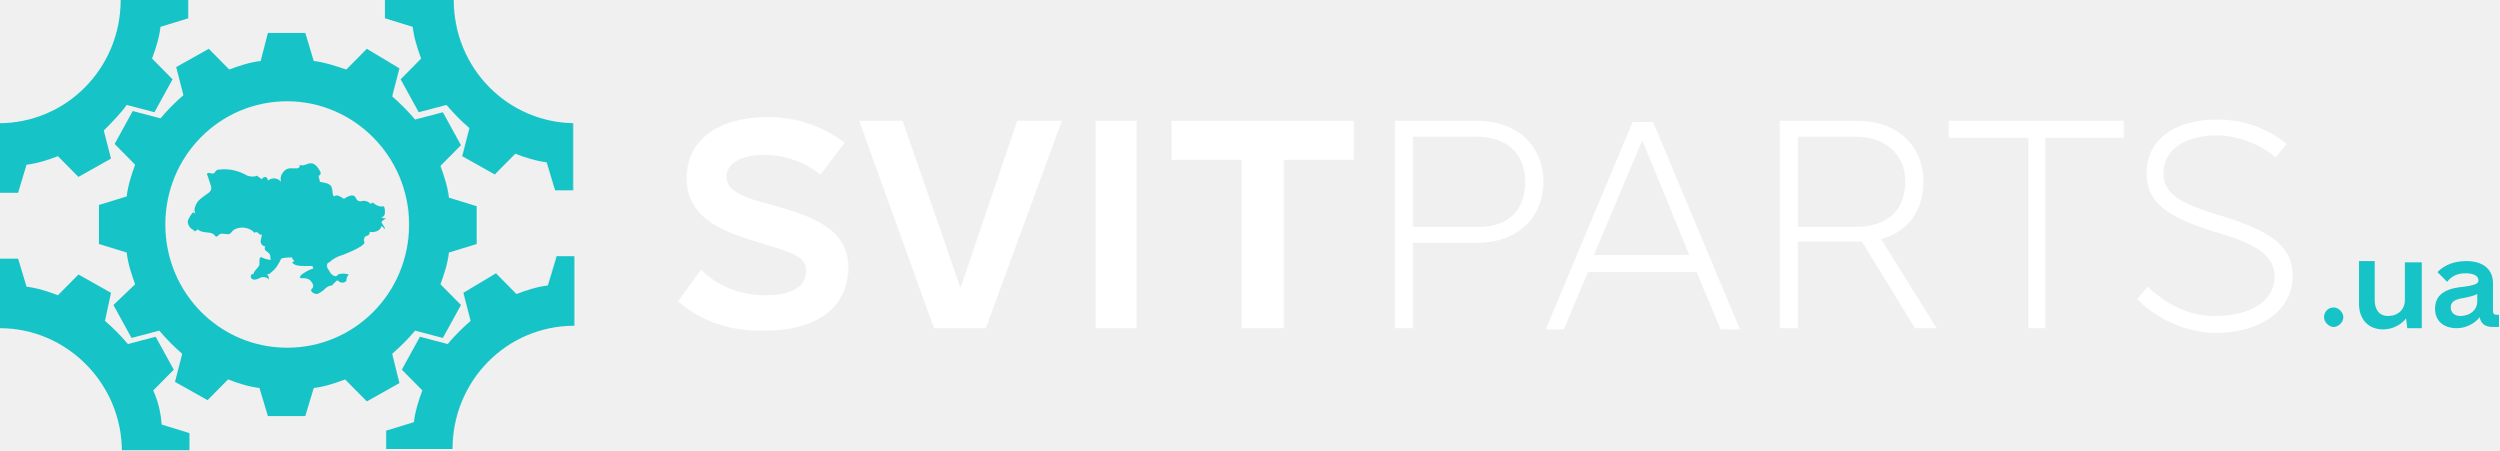
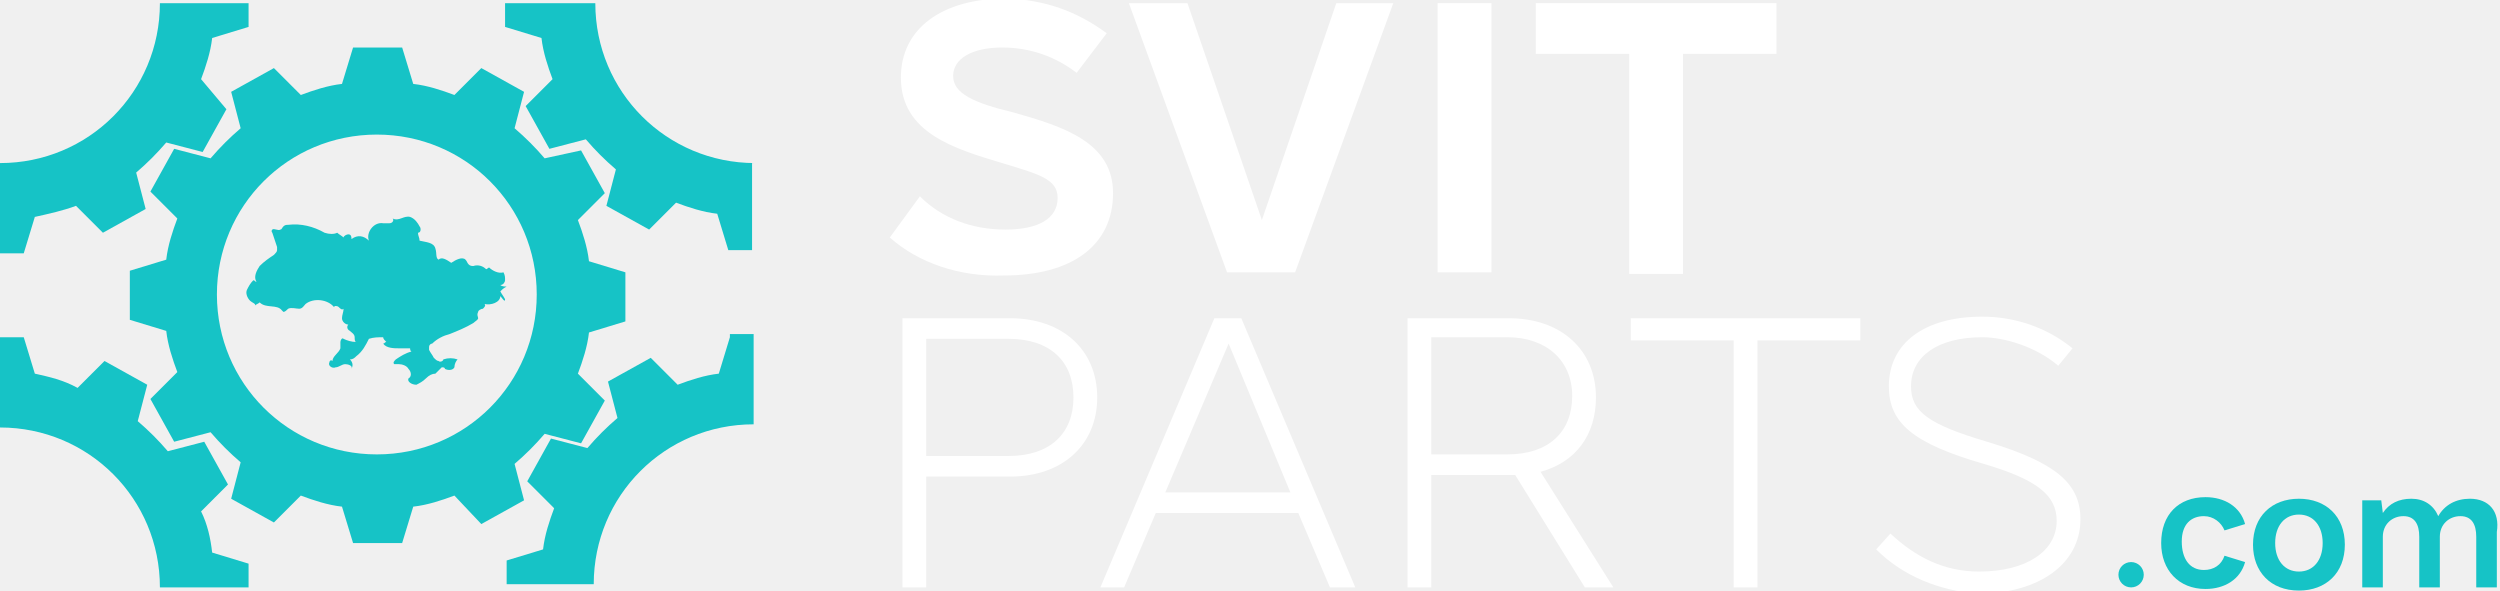
- <svg xmlns="http://www.w3.org/2000/svg" width="261" height="47" viewBox="0 0 261 47" fill="none">
-   <g clip-path="url(#clip0_49_7730)">
-     <path d="M70.826 31.461L73.221 28.149C74.985 29.932 77.379 30.824 80.026 30.824C82.673 30.824 84.185 29.932 84.185 28.276C84.185 26.748 82.673 26.366 79.774 25.474C75.993 24.328 71.708 23.054 71.708 18.596C71.708 14.648 74.985 12.227 80.152 12.227C83.177 12.227 85.823 13.119 88.218 14.902L85.697 18.214C84.059 16.94 82.043 16.176 79.774 16.176C77.379 16.176 75.867 17.068 75.867 18.469C75.867 19.87 77.506 20.634 80.656 21.398C84.689 22.545 88.596 23.818 88.596 27.894C88.596 32.097 85.319 34.517 79.9 34.517C76.371 34.645 73.095 33.498 70.826 31.461Z" fill="white" />
-     <path d="M110.903 12.61L102.963 34.263H97.544L89.731 12.61H94.267L100.317 30.06L106.24 12.61H110.903Z" fill="white" />
-     <path d="M118.717 12.61H114.432V34.263H118.717V12.61Z" fill="white" />
-     <path d="M141.401 16.686H134.092V34.263H129.681V16.686H122.371V12.61H141.401V16.686Z" fill="white" />
-     <path d="M161.187 18.978C161.187 22.8 158.414 25.347 154.255 25.347H147.576V34.263H145.686V12.61H154.255C158.414 12.61 161.187 15.157 161.187 18.978ZM159.296 18.978C159.296 16.049 157.406 14.266 154.129 14.266H147.576V23.691H154.129C157.406 23.819 159.296 22.035 159.296 18.978Z" fill="white" />
-     <path d="M177.193 28.404H165.85L163.33 34.39H161.439L170.513 12.737H172.656L181.73 34.39H179.713L177.193 28.404ZM176.437 26.621L171.522 14.648L166.48 26.621H176.437Z" fill="white" />
-     <path d="M200.004 34.263L194.458 25.22H193.954H187.779V34.263H185.889V12.61H193.954C198.113 12.61 200.886 15.157 200.886 18.978C200.886 22.035 199.247 24.201 196.475 24.965L202.272 34.263H200.004ZM187.779 23.691H193.828C197.105 23.691 198.995 21.908 198.995 18.978C198.995 16.176 196.979 14.266 193.828 14.266H187.779V23.691Z" fill="white" />
-     <path d="M221.805 14.393H213.613V34.263H211.849V14.393H203.531V12.61H221.805V14.393Z" fill="white" />
-     <path d="M223.191 31.206L224.326 29.932C226.342 31.843 228.611 32.989 231.383 32.989C235.164 32.989 237.558 31.333 237.558 28.913C237.558 26.875 236.046 25.602 231.761 24.328C226.09 22.672 224.2 21.016 224.2 18.087C224.2 14.648 226.972 12.482 231.635 12.482C234.282 12.482 236.802 13.374 238.819 15.03L237.684 16.431C235.92 14.902 233.4 14.138 231.635 14.138C228.106 14.138 225.964 15.667 225.964 18.087C225.964 20.125 227.35 21.144 232.013 22.545C237.432 24.201 239.449 25.856 239.449 28.786C239.449 32.352 236.172 34.772 231.257 34.772C228.232 34.645 225.334 33.371 223.191 31.206Z" fill="white" />
-     <path d="M38.312 41.905L41.715 39.995L40.958 36.938C41.84 36.173 42.597 35.409 43.353 34.518L46.251 35.282L48.142 31.843L45.999 29.677C46.377 28.659 46.755 27.512 46.882 26.366L49.78 25.474V21.526L46.882 20.634C46.755 19.488 46.377 18.341 45.999 17.322L48.142 15.157L46.251 11.718L43.353 12.482C42.597 11.591 41.84 10.826 40.958 10.062L41.715 7.133L38.312 5.095L36.169 7.26C35.035 6.878 33.901 6.496 32.767 6.369L31.884 3.439H27.978L27.221 6.369C26.087 6.496 24.953 6.878 23.945 7.26L21.802 5.095L18.4 7.005L19.156 9.935C18.274 10.699 17.517 11.463 16.761 12.355L13.863 11.591L11.972 15.03L14.115 17.195C13.737 18.214 13.359 19.36 13.233 20.507L10.334 21.398V25.474L13.233 26.366C13.359 27.512 13.737 28.659 14.115 29.677L11.846 31.843L13.737 35.282L16.635 34.518C17.391 35.409 18.148 36.173 19.03 36.938L18.274 39.867L21.676 41.778L23.819 39.612C24.827 39.995 25.961 40.377 27.096 40.504L27.978 43.434H31.884L32.767 40.504C33.901 40.377 35.035 39.995 36.043 39.612L38.312 41.905ZM29.994 36.301C22.937 36.301 17.265 30.569 17.265 23.436C17.265 16.303 22.937 10.572 29.994 10.572C36.925 10.572 42.723 16.303 42.723 23.436C42.723 30.569 37.051 36.301 29.994 36.301Z" fill="#16C3C6" />
-     <path d="M60.115 12.864C53.058 12.864 47.387 7.133 47.387 0H44.488H42.85H40.203V1.911L43.102 2.802C43.228 3.949 43.606 5.095 43.984 6.114L41.842 8.279L43.732 11.718L46.63 10.954C47.387 11.845 48.143 12.61 49.025 13.374L48.269 16.303L51.672 18.214L53.814 16.049C54.822 16.431 55.956 16.813 57.091 16.94L57.973 19.87H59.863V17.195V12.864H60.115Z" fill="#16C3C6" />
-     <path d="M16.005 40.759L18.148 38.594L16.257 35.155L13.359 35.919C12.603 35.027 11.847 34.263 10.964 33.499L11.594 30.569L8.192 28.659L6.049 30.824C5.041 30.442 3.907 30.06 2.773 29.933L1.89 27.003H0V29.678V34.263C6.931 34.263 12.729 39.995 12.729 47.128H15.627H17.14H19.786V45.217L16.887 44.325C16.762 42.924 16.509 41.905 16.005 40.759Z" fill="#16C3C6" />
-     <path d="M58.098 26.875L57.216 29.805C56.081 29.932 54.947 30.314 53.939 30.697L51.797 28.531L48.394 30.569L49.15 33.499C48.268 34.263 47.512 35.027 46.755 35.919L43.857 35.155L41.967 38.594L44.109 40.759C43.731 41.778 43.353 42.924 43.227 44.071L40.328 44.962V46.873H42.849H44.361H47.26C47.26 39.74 52.931 34.008 59.988 34.008V29.423V26.748H58.098V26.875Z" fill="#16C3C6" />
-     <path d="M1.889 20.125L2.772 17.195C3.906 17.068 5.04 16.686 6.048 16.303L8.191 18.469L11.594 16.558L10.837 13.629C11.72 12.737 12.602 11.845 13.232 10.954L16.13 11.718L18.021 8.279L15.878 6.114C16.256 5.095 16.634 3.949 16.761 2.802L19.659 1.911V0H17.013H15.5H12.602C12.602 7.133 6.931 12.864 -0.127 12.864V17.45V20.125H1.889Z" fill="#16C3C6" />
-     <path d="M40.203 23.818C40.077 23.564 39.951 23.436 39.825 23.181C39.951 23.054 40.077 22.927 40.329 22.799C40.203 22.799 39.951 22.799 39.825 22.672C40.077 22.672 40.203 22.417 40.203 22.163C40.203 21.908 40.203 21.78 40.077 21.526C39.699 21.653 39.195 21.398 38.943 21.144C38.817 21.144 38.817 21.271 38.691 21.271C38.439 21.016 38.061 20.889 37.682 21.016C37.556 21.016 37.43 21.016 37.304 20.889C37.178 20.761 37.178 20.634 37.052 20.507C36.8 20.252 36.296 20.507 35.918 20.761C35.54 20.507 35.162 20.252 34.91 20.507C34.658 20.379 34.784 19.997 34.658 19.615C34.532 19.106 33.902 19.106 33.398 18.978C33.398 18.724 33.272 18.596 33.272 18.341C33.524 18.341 33.524 17.959 33.398 17.832C33.272 17.577 33.02 17.195 32.642 17.068C32.137 16.94 31.759 17.45 31.255 17.195C31.381 17.322 31.255 17.577 31.003 17.577C30.877 17.577 30.625 17.577 30.499 17.577C29.743 17.45 29.113 18.341 29.365 18.978C28.987 18.596 28.483 18.469 27.979 18.851C27.979 18.724 27.852 18.469 27.726 18.469C27.6 18.469 27.348 18.596 27.348 18.724C27.222 18.596 26.97 18.469 26.844 18.341C26.592 18.469 26.214 18.469 25.836 18.341C24.954 17.832 23.946 17.577 22.937 17.704C22.811 17.704 22.685 17.704 22.559 17.832C22.433 17.959 22.433 18.087 22.307 18.087C22.181 18.214 21.803 17.959 21.677 18.087C21.551 18.214 21.677 18.341 21.677 18.341C21.803 18.724 21.929 19.106 22.055 19.488C22.055 19.615 22.055 19.615 22.055 19.742C22.055 19.87 21.929 19.997 21.803 20.125C21.425 20.379 21.047 20.634 20.669 21.016C20.417 21.398 20.165 21.908 20.417 22.29L20.165 22.163C19.913 22.417 19.787 22.672 19.661 22.927C19.535 23.181 19.661 23.564 19.913 23.818C20.039 23.946 20.417 24.073 20.291 24.201C20.417 24.073 20.543 24.073 20.669 23.946C21.173 24.455 22.055 24.073 22.433 24.583L22.559 24.71C22.685 24.71 22.811 24.583 22.937 24.455C23.189 24.328 23.568 24.455 23.82 24.455C24.072 24.455 24.198 24.201 24.324 24.073C24.954 23.564 26.088 23.691 26.592 24.328C26.592 24.201 26.844 24.201 26.97 24.328C27.096 24.455 27.222 24.583 27.348 24.455C27.348 24.71 27.222 24.965 27.222 25.219C27.222 25.474 27.474 25.729 27.726 25.729C27.6 25.856 27.6 26.111 27.852 26.238C27.979 26.366 28.23 26.493 28.23 26.748C28.23 26.875 28.23 27.13 28.357 27.13C27.979 27.13 27.6 27.003 27.348 26.875C27.222 26.748 27.096 27.003 27.096 27.13C27.096 27.257 27.096 27.385 27.096 27.64C26.97 28.022 26.466 28.276 26.466 28.659C26.34 28.531 26.214 28.659 26.214 28.786C26.088 29.041 26.466 29.295 26.718 29.168C26.97 29.168 27.222 28.913 27.474 28.913C27.726 28.913 28.105 29.041 27.979 29.295C28.105 29.041 28.105 28.786 27.852 28.659C28.105 28.659 28.23 28.531 28.357 28.404C28.861 28.022 29.113 27.512 29.365 27.003C29.743 26.875 30.121 26.875 30.499 26.875C30.499 27.003 30.625 27.13 30.751 27.257C30.625 27.257 30.625 27.385 30.499 27.385C30.751 27.767 31.381 27.767 31.759 27.767C32.011 27.767 32.137 27.767 32.389 27.767C32.515 27.767 32.642 27.767 32.642 27.767C32.642 27.767 32.642 28.022 32.767 28.022C32.263 28.149 31.885 28.404 31.507 28.659C31.381 28.786 31.255 28.913 31.381 29.041H31.507C31.633 29.041 31.633 29.041 31.759 29.041C32.011 29.041 32.389 29.168 32.515 29.423C32.767 29.677 32.767 30.06 32.515 30.187C32.389 30.442 32.767 30.696 33.146 30.696C33.398 30.569 33.65 30.442 33.902 30.187C34.154 29.932 34.406 29.805 34.658 29.805C34.784 29.677 34.91 29.55 35.036 29.423L35.162 29.295C35.288 29.295 35.414 29.295 35.414 29.423C35.666 29.55 36.044 29.55 36.17 29.295C36.17 29.041 36.296 28.786 36.422 28.659C36.044 28.531 35.666 28.531 35.288 28.659C35.288 28.786 35.036 28.913 34.91 28.786C34.784 28.786 34.658 28.659 34.532 28.531C34.406 28.276 34.28 28.149 34.154 27.894C34.154 27.767 34.154 27.767 34.154 27.64C34.154 27.512 34.28 27.385 34.406 27.385C34.784 27.003 35.288 26.748 35.792 26.62C36.422 26.366 37.052 26.111 37.682 25.729C37.809 25.602 38.061 25.474 38.061 25.347C38.061 25.219 37.934 25.092 38.061 24.837C38.061 24.71 38.313 24.583 38.439 24.583C38.565 24.455 38.691 24.328 38.565 24.201C39.069 24.328 39.825 24.073 39.825 23.564C40.203 23.946 40.203 23.946 40.203 23.818Z" fill="#16C3C6" />
-     <path d="M243.735 32.098C244.239 32.098 244.743 32.607 244.743 33.117C244.743 33.626 244.239 34.136 243.735 34.136C243.231 34.136 242.727 33.626 242.727 33.117C242.727 32.607 243.105 32.098 243.735 32.098Z" fill="#16C3C6" />
-     <path d="M252.934 27.257V34.263H251.422L251.296 33.244C250.792 33.881 249.91 34.39 248.901 34.39C247.389 34.39 246.381 33.371 246.381 31.715V27.257H248.019V31.333C248.019 32.352 248.523 32.989 249.405 32.989C250.414 32.989 251.17 32.352 251.17 31.333V27.385H252.934V27.257Z" fill="#16C3C6" />
-     <path d="M261 32.734V34.135C260.874 34.135 260.748 34.135 260.37 34.135C259.487 34.135 259.109 33.753 258.983 33.116C258.479 33.753 257.597 34.263 256.589 34.263C255.202 34.263 254.32 33.498 254.32 32.225C254.32 30.442 255.959 30.059 257.345 29.932C258.227 29.805 258.857 29.677 258.857 29.295C258.857 28.786 258.353 28.531 257.471 28.531C256.715 28.531 256.085 28.786 255.581 29.423L254.572 28.404C255.329 27.639 256.337 27.257 257.597 27.257C259.361 27.257 260.37 28.149 260.37 29.55V32.48C260.37 32.734 260.496 32.862 260.748 32.862H261V32.734ZM258.731 31.461V30.696C258.479 30.824 258.101 30.951 257.471 31.078C256.715 31.206 255.959 31.333 255.959 32.097C255.959 32.607 256.337 32.989 256.967 32.989C257.975 32.989 258.731 32.352 258.731 31.461Z" fill="#16C3C6" />
+ <svg xmlns="http://www.w3.org/2000/svg" version="1.1" id="Слой_1" x="0px" y="0px" viewBox="0 0 157.9 37.3" style="enable-background:new 0 0 157.9 37.3;" xml:space="preserve">
+   <style type="text/css">
+ 	.st0{fill:#FFFFFF;}
+ 	.st1{fill:#16C3C6;}
+ </style>
+   <g>
+     <g>
+       <path class="st0" d="M56.2,15l1.9-2.6c1.4,1.4,3.3,2.1,5.4,2.1c2.1,0,3.3-0.7,3.3-2c0-1.2-1.2-1.5-3.5-2.2c-3-0.9-6.4-1.9-6.4-5.4    c0-3.1,2.6-5,6.7-5C66,0,68,0.7,69.9,2.1L68,4.6c-1.3-1-2.9-1.6-4.7-1.6c-1.9,0-3.1,0.7-3.1,1.8c0,1.1,1.3,1.7,3.8,2.3    c3.2,0.9,6.3,1.9,6.3,5.1c0,3.3-2.6,5.2-6.9,5.2C60.6,17.5,58,16.6,56.2,15z" />
+       <path class="st0" d="M88,0.2l-6.2,17h-4.3l-6.2-17h3.7l4.7,13.7l4.7-13.7H88z" />
+       <path class="st0" d="M90.8,0.2h3.4v17h-3.4V0.2z" />
+       <path class="st0" d="M112.2,3.4h-5.9v13.9h-3.4V3.4h-5.9V0.2h15.2V3.4z" />
+       <path class="st0" d="M69.3,25.1c0,3-2.2,5-5.5,5h-5.3v7H57v-17h6.8C67.1,20.1,69.3,22.1,69.3,25.1z M67.8,25.1    c0-2.3-1.5-3.7-4.1-3.7h-5.2v7.4h5.2C66.3,28.8,67.8,27.4,67.8,25.1z" />
+       <path class="st0" d="M82,32.4h-9l-2,4.7h-1.5l7.2-17h1.7l7.2,17H84L82,32.4z M81.5,31.1l-3.9-9.4l-4,9.4H81.5z" />
+       <path class="st0" d="M100.1,37.1L95.7,30h-0.4h-4.9v7.1h-1.5v-17h6.4c3.3,0,5.5,2,5.5,5c0,2.4-1.3,4.1-3.5,4.7l4.6,7.3H100.1z     M90.4,28.7h4.8c2.6,0,4.1-1.4,4.1-3.7c0-2.2-1.6-3.7-4.1-3.7h-4.8V28.7z" />
+       <path class="st0" d="M117.5,21.5H111v15.6h-1.5V21.5h-6.5v-1.4h14.5V21.5z" />
+       <path class="st0" d="M118.5,34.7l0.9-1c1.6,1.5,3.4,2.4,5.6,2.4c3,0,4.9-1.3,4.9-3.2c0-1.6-1.2-2.6-4.6-3.6c-4.5-1.3-6-2.6-6-4.9    c0-2.7,2.2-4.4,5.9-4.4c2.1,0,4.1,0.7,5.7,2l-0.9,1.1c-1.4-1.2-3.4-1.8-4.8-1.8c-2.8,0-4.5,1.2-4.5,3.1c0,1.6,1.1,2.4,4.8,3.5    c4.3,1.3,5.9,2.6,5.9,4.9c0,2.8-2.6,4.7-6.5,4.7C122.5,37.3,120.2,36.4,118.5,34.7z" />
+     </g>
+     <g>
+       <circle class="st1" cx="134.6" cy="36.3" r="0.8" />
+       <path class="st1" d="M139.2,32.6c0.6,0,1.1,0.4,1.3,0.9l1.3-0.4c-0.3-1.1-1.3-1.7-2.5-1.7c-1.7,0-2.8,1.1-2.8,2.9    c0,1.7,1.1,2.9,2.8,2.9c1.2,0,2.2-0.6,2.5-1.7l-1.3-0.4c-0.2,0.6-0.7,0.9-1.3,0.9c-0.9,0-1.4-0.7-1.4-1.8S138.4,32.6,139.2,32.6z" />
+       <path class="st1" d="M145.2,31.5c-1.7,0-2.9,1.1-2.9,2.9c0,1.7,1.1,2.9,2.9,2.9c1.7,0,2.9-1.1,2.9-2.9    C148.1,32.6,146.9,31.5,145.2,31.5z M145.2,36.1c-0.9,0-1.5-0.7-1.5-1.8c0-1.1,0.6-1.8,1.5-1.8c0.9,0,1.5,0.7,1.5,1.8    C146.7,35.4,146.1,36.1,145.2,36.1z" />
+       <path class="st1" d="M156,31.5c-0.9,0-1.6,0.4-2,1.1c-0.3-0.7-0.9-1.1-1.7-1.1c-0.8,0-1.4,0.3-1.8,0.9l-0.1-0.8h-1.2v5.5h1.3v-3.2    c0-0.8,0.6-1.3,1.3-1.3c0.7,0,1,0.5,1,1.3v3.2h1.3v-3.2c0-0.8,0.6-1.3,1.3-1.3c0.7,0,1,0.5,1,1.3v3.2h1.3v-3.5    C157.9,32.3,157.2,31.5,156,31.5z" />
+     </g>
+     <g>
+       <path class="st1" d="M30.4,33.1l2.7-1.5l-0.6-2.3c0.7-0.6,1.3-1.2,1.9-1.9l2.3,0.6l1.5-2.7l-1.7-1.7c0.3-0.8,0.6-1.7,0.7-2.6    l2.3-0.7v-3.1l-2.3-0.7c-0.1-0.9-0.4-1.8-0.7-2.6l1.7-1.7l-1.5-2.7L34.4,10c-0.6-0.7-1.2-1.3-1.9-1.9l0.6-2.3l-2.7-1.5l-1.7,1.7    c-0.8-0.3-1.7-0.6-2.6-0.7l-0.7-2.3h-3.1l-0.7,2.3c-0.9,0.1-1.8,0.4-2.6,0.7l-1.7-1.7l-2.7,1.5l0.6,2.3c-0.7,0.6-1.3,1.2-1.9,1.9    l-2.3-0.6l-1.5,2.7l1.7,1.7c-0.3,0.8-0.6,1.7-0.7,2.6l-2.3,0.7v3.1l2.3,0.7c0.1,0.9,0.4,1.8,0.7,2.6l-1.7,1.7l1.5,2.7l2.3-0.6    c0.6,0.7,1.2,1.3,1.9,1.9l-0.6,2.3l2.7,1.5l1.7-1.7c0.8,0.3,1.7,0.6,2.6,0.7l0.7,2.3h3.1l0.7-2.3c0.9-0.1,1.8-0.4,2.6-0.7    L30.4,33.1z M23.8,28.7c-5.6,0-10.1-4.5-10.1-10.1c0-5.6,4.5-10.1,10.1-10.1c5.6,0,10.1,4.5,10.1,10.1    C33.9,24.2,29.4,28.7,23.8,28.7z" />
+       <path class="st1" d="M47.7,10.3c-5.6,0-10.1-4.5-10.1-10.1h-2.3H34h-2.1v1.5l2.3,0.7c0.1,0.9,0.4,1.8,0.7,2.6l-1.7,1.7l1.5,2.7    l2.3-0.6c0.6,0.7,1.2,1.3,1.9,1.9l-0.6,2.3l2.7,1.5l1.7-1.7c0.8,0.3,1.7,0.6,2.6,0.7l0.7,2.3h1.5l0-2.1c0,0,0,0,0,0V10.3z" />
+       <path class="st1" d="M12.7,32.3l1.7-1.7l-1.5-2.7l-2.3,0.6c-0.6-0.7-1.2-1.3-1.9-1.9l0.6-2.3l-2.7-1.5l-1.7,1.7    C4,24,3.1,23.8,2.2,23.6l-0.7-2.3H0l0,2.1c0,0,0,0,0,0V27c5.6,0,10.1,4.5,10.1,10.1h2.3h1.2h2.1v-1.5l-2.3-0.7    C13.3,34,13.1,33.1,12.7,32.3z" />
+       <path class="st1" d="M46.1,21.3l-0.7,2.3c-0.9,0.1-1.8,0.4-2.6,0.7l-1.7-1.7l-2.7,1.5l0.6,2.3c-0.7,0.6-1.3,1.2-1.9,1.9l-2.3-0.6    l-1.5,2.7l1.7,1.7c-0.3,0.8-0.6,1.7-0.7,2.6l-2.3,0.7v1.5H34h1.2h2.3c0-5.6,4.5-10.1,10.1-10.1v-3.6c0,0,0,0,0,0l0-2.1H46.1z" />
+       <path class="st1" d="M1.5,16l0.7-2.3C3.1,13.5,4,13.3,4.8,13l1.7,1.7l2.7-1.5l-0.6-2.3c0.7-0.6,1.3-1.2,1.9-1.9l2.3,0.6l1.5-2.7    L12.7,5c0.3-0.8,0.6-1.7,0.7-2.6l2.3-0.7V0.2h-2.1h-1.2h-2.3c0,5.6-4.5,10.1-10.1,10.1v3.6c0,0,0,0,0,0L0,16H1.5z" />
+       <path class="st1" d="M31.9,18.9c-0.1-0.2-0.2-0.3-0.3-0.5c0.1-0.1,0.2-0.2,0.4-0.3c-0.1,0-0.3,0-0.4-0.1c0.2,0,0.3-0.2,0.3-0.3    c0-0.2,0-0.3-0.1-0.5c-0.3,0.1-0.7-0.1-0.9-0.3c-0.1,0-0.1,0.1-0.2,0.1c-0.2-0.2-0.5-0.3-0.8-0.2c-0.1,0-0.2,0-0.3-0.1    c-0.1-0.1-0.1-0.2-0.2-0.3c-0.2-0.2-0.6,0-0.9,0.2c-0.3-0.2-0.6-0.4-0.8-0.2c-0.2-0.1-0.1-0.4-0.2-0.7c-0.1-0.4-0.6-0.4-1-0.5    c0-0.2-0.1-0.3-0.1-0.5c0.2,0,0.2-0.3,0.1-0.4c-0.1-0.2-0.3-0.5-0.6-0.6c-0.4-0.1-0.7,0.3-1.1,0.1c0.1,0.1,0,0.3-0.2,0.3    c-0.1,0-0.3,0-0.4,0c-0.6-0.1-1.1,0.6-0.9,1.1c-0.3-0.3-0.7-0.4-1.1-0.1c0-0.1,0-0.3-0.2-0.3c-0.1,0-0.3,0.1-0.3,0.2    c-0.1-0.1-0.3-0.2-0.4-0.3c-0.2,0.1-0.5,0.1-0.8,0c-0.7-0.4-1.5-0.6-2.3-0.5c-0.1,0-0.2,0-0.3,0.1c-0.1,0.1-0.1,0.2-0.2,0.2    c-0.1,0.1-0.4-0.1-0.5,0c-0.1,0.1,0,0.2,0,0.2c0.1,0.3,0.2,0.6,0.3,0.9c0,0.1,0,0.1,0,0.2c0,0.1-0.1,0.2-0.2,0.3    c-0.3,0.2-0.6,0.4-0.9,0.7c-0.2,0.3-0.4,0.7-0.2,1c-0.1,0-0.1-0.1-0.2-0.1c-0.2,0.2-0.3,0.4-0.4,0.6c-0.1,0.2,0,0.5,0.2,0.7    c0.1,0.1,0.4,0.2,0.3,0.3c0.1-0.1,0.2-0.1,0.3-0.2c0.4,0.4,1.1,0.1,1.4,0.5c0,0,0.1,0.1,0.1,0.1c0.1,0,0.2-0.1,0.3-0.2    c0.2-0.1,0.5,0,0.7,0c0.2,0,0.3-0.2,0.4-0.3c0.5-0.4,1.4-0.3,1.8,0.2c0-0.1,0.2-0.1,0.3,0c0.1,0.1,0.2,0.2,0.3,0.1    c0,0.2-0.1,0.4-0.1,0.6c0,0.2,0.2,0.4,0.4,0.4c-0.1,0.1-0.1,0.3,0.1,0.4c0.1,0.1,0.3,0.2,0.3,0.4c0,0.1,0,0.3,0.1,0.3    c-0.3,0-0.6-0.1-0.8-0.2c-0.1-0.1-0.2,0.1-0.2,0.2c0,0.1,0,0.2,0,0.4c-0.1,0.3-0.5,0.5-0.5,0.8c-0.1-0.1-0.2,0-0.2,0.1    c-0.1,0.2,0.2,0.4,0.4,0.3c0.2,0,0.4-0.2,0.6-0.2c0.2,0,0.5,0.1,0.4,0.3c0.1-0.2,0.1-0.4-0.1-0.6c0.2,0,0.3-0.1,0.4-0.2    c0.4-0.3,0.6-0.7,0.8-1.1c0.3-0.1,0.6-0.1,0.9-0.1c0,0.1,0.1,0.2,0.2,0.3c-0.1,0-0.1,0.1-0.2,0.1c0.2,0.3,0.7,0.3,1,0.3    c0.2,0,0.3,0,0.5,0c0,0,0.2,0,0.2,0c0,0,0,0.2,0.1,0.2c-0.4,0.1-0.7,0.3-1,0.5c-0.1,0.1-0.2,0.2-0.1,0.3c0,0,0.1,0,0.1,0    c0.1,0,0.1,0,0.2,0c0.2,0,0.5,0.1,0.6,0.3c0.2,0.2,0.2,0.5,0,0.6c-0.1,0.2,0.2,0.4,0.5,0.4c0.2-0.1,0.4-0.2,0.6-0.4    c0.2-0.2,0.4-0.3,0.6-0.3c0.1-0.1,0.2-0.2,0.3-0.3c0,0,0.1-0.1,0.1-0.1c0.1,0,0.2,0,0.2,0.1c0.2,0.1,0.5,0.1,0.6-0.1    c0-0.2,0.1-0.4,0.2-0.5c-0.3-0.1-0.6-0.1-0.9,0c0,0.1-0.2,0.2-0.3,0.1c-0.1,0-0.2-0.1-0.3-0.2c-0.1-0.2-0.2-0.3-0.3-0.5    c0-0.1,0-0.1,0-0.2c0-0.1,0.1-0.2,0.2-0.2c0.3-0.3,0.7-0.5,1.1-0.6c0.5-0.2,1-0.4,1.5-0.7c0.1-0.1,0.3-0.2,0.3-0.3    c0-0.1-0.1-0.2,0-0.4c0-0.1,0.2-0.2,0.3-0.2c0.1-0.1,0.2-0.2,0.1-0.3c0.4,0.1,1-0.1,1-0.5C31.9,19.1,31.9,19,31.9,18.9z" />
+     </g>
  </g>
-   <defs>
-     <clipPath id="clip0_49_7730">
-       <rect width="261" height="47" fill="white" />
-     </clipPath>
-   </defs>
</svg>
